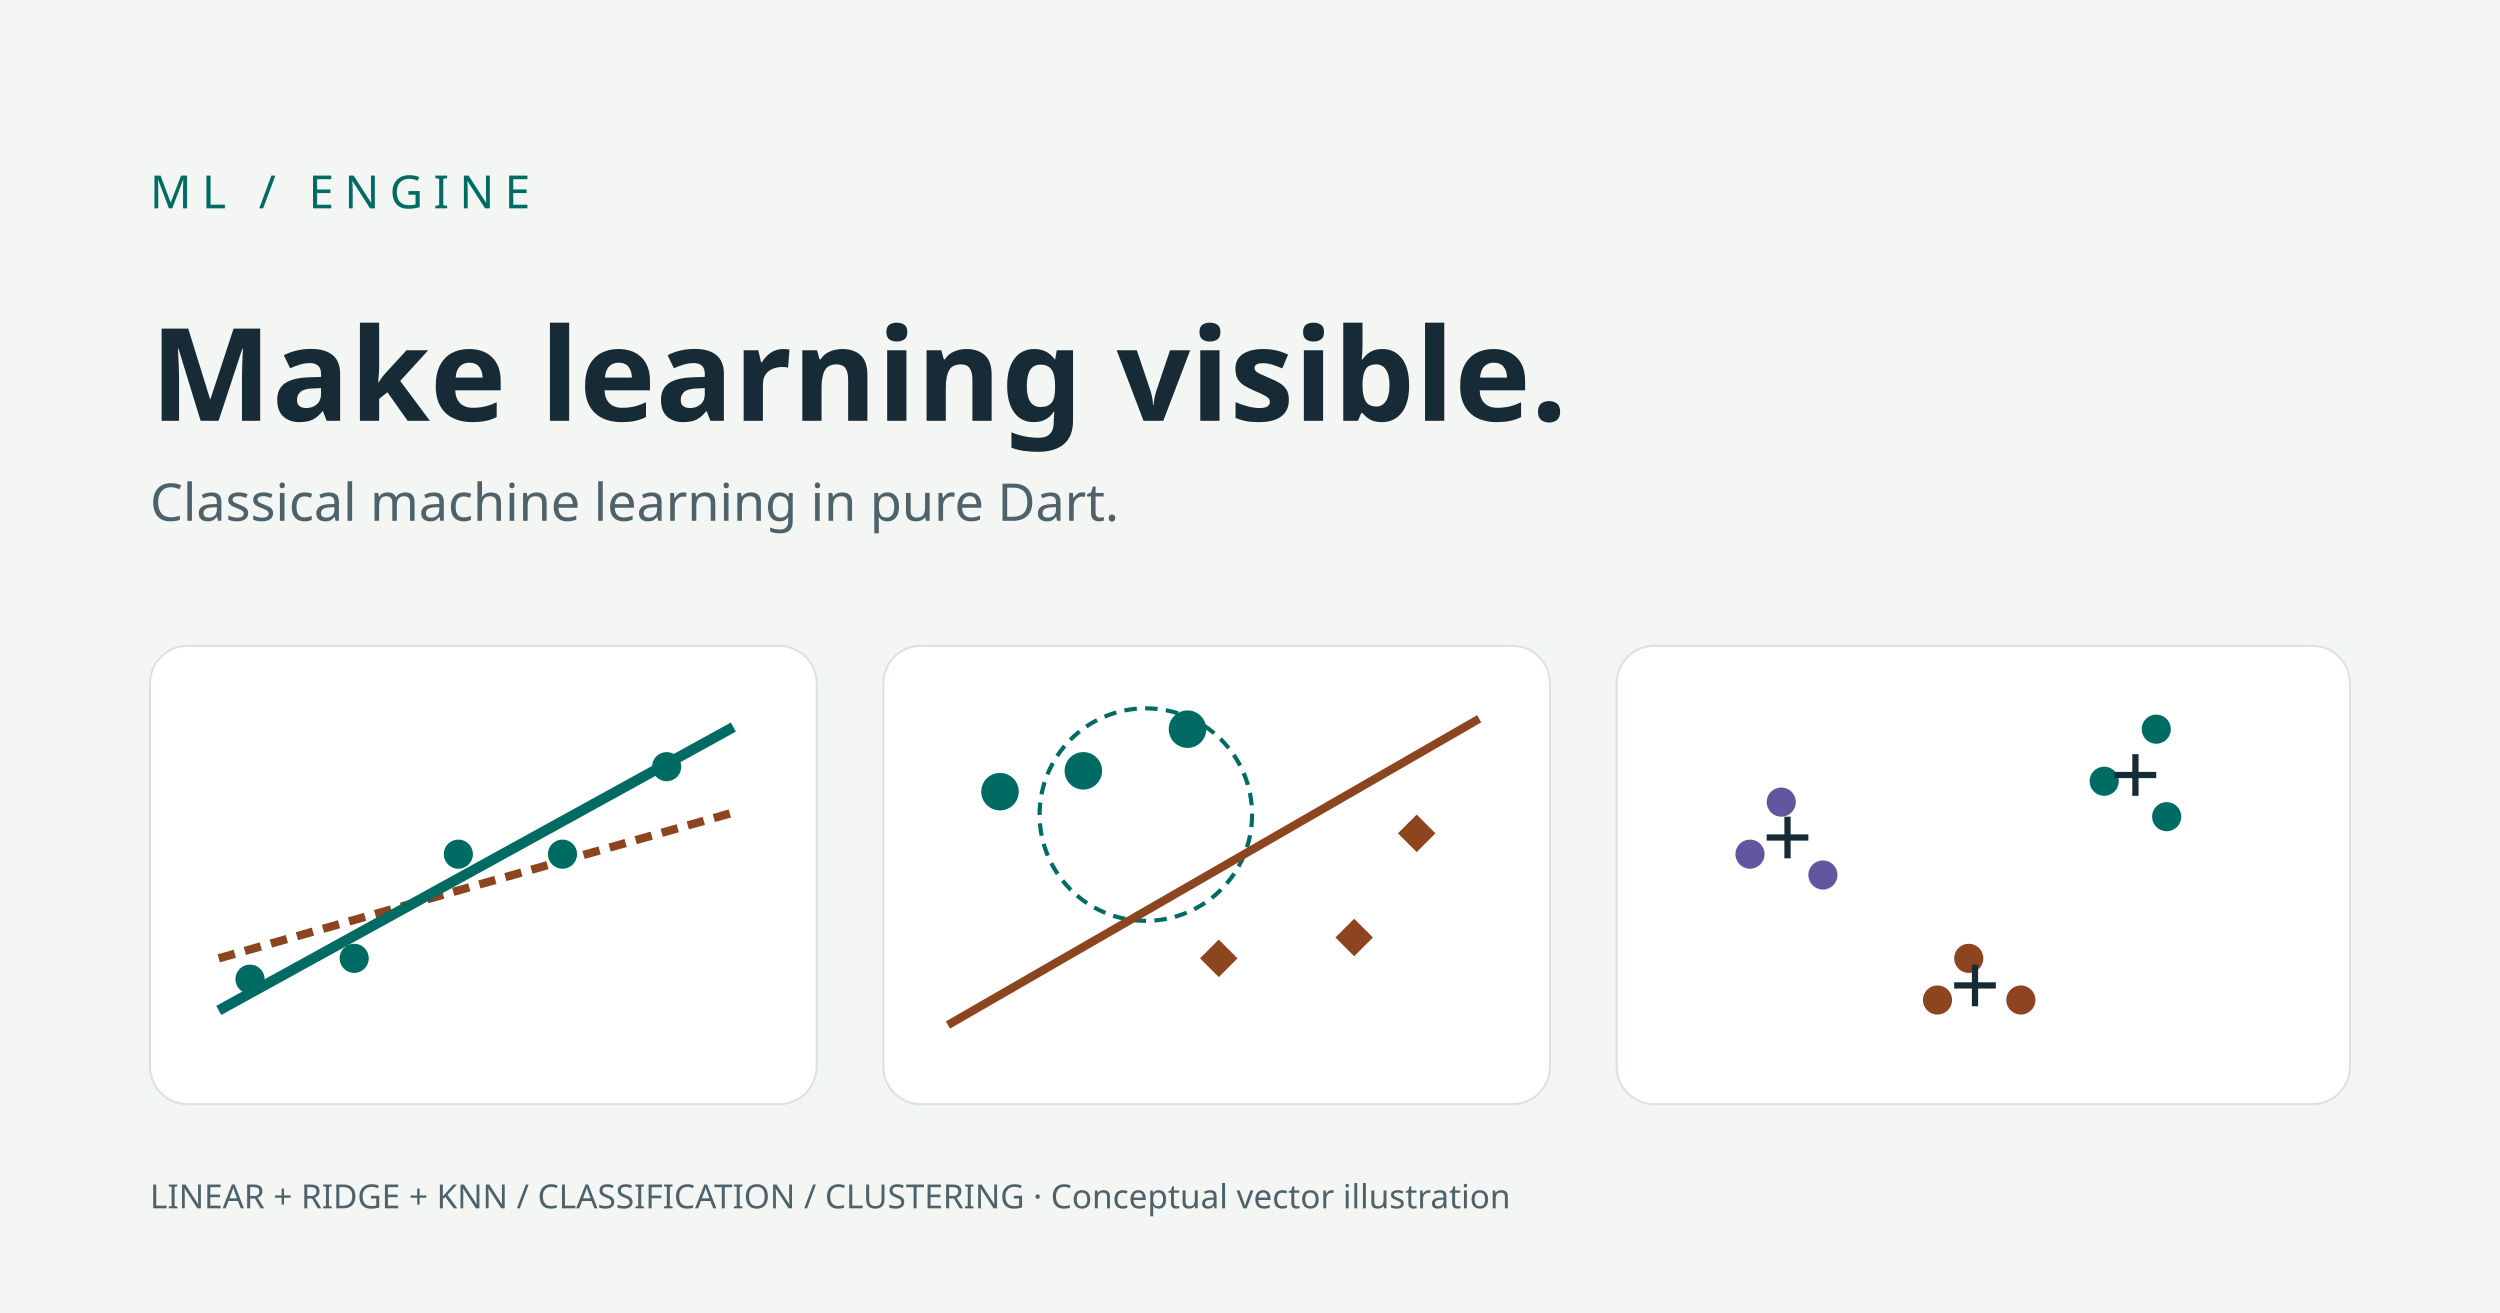
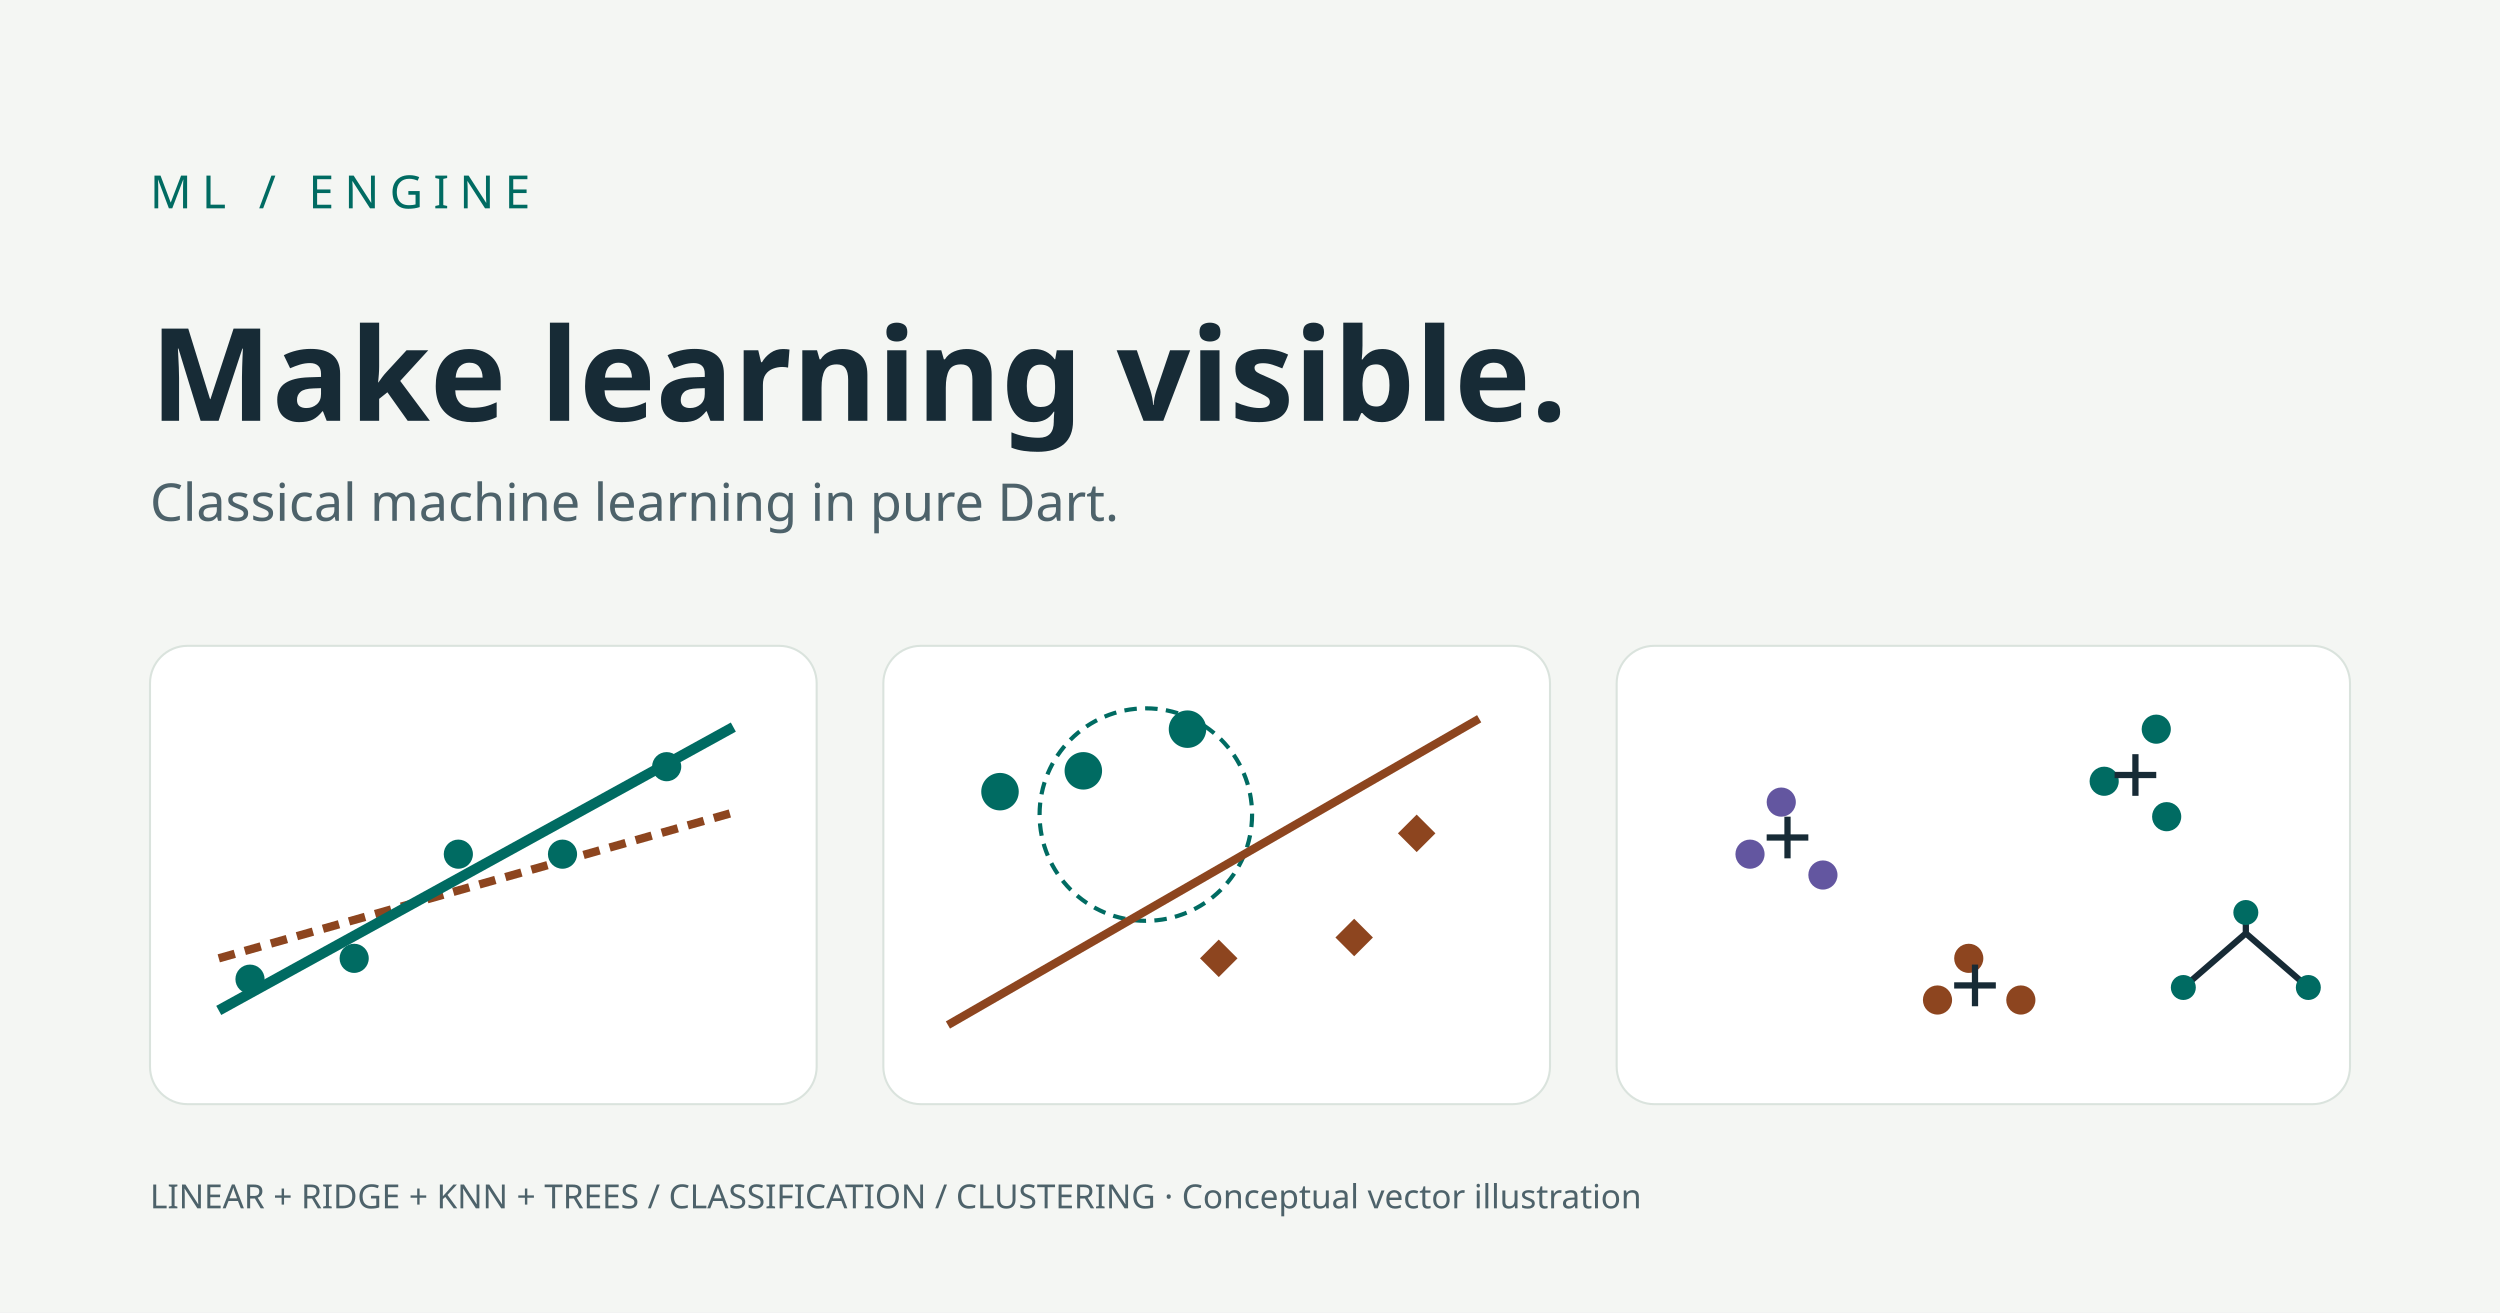
- <svg xmlns="http://www.w3.org/2000/svg" width="1200" height="630" viewBox="0 0 1200 630" role="img" aria-label="ML Engine conceptual cover: linear and Ridge lines, KNN neighborhood, binary boundary and cluster centers">
+ <svg xmlns="http://www.w3.org/2000/svg" width="1200" height="630" viewBox="0 0 1200 630" role="img" aria-label="ML Engine conceptual cover: linear and Ridge lines, KNN neighborhood, decision-tree branches, binary boundary and cluster centers">
  <rect width="1200" height="630" fill="#f4f6f3" />
  <text x="72" y="100" fill="#006b62" font-family="sans-serif" font-size="22" letter-spacing="5">ML / ENGINE</text>
  <text x="72" y="202" fill="#172b36" font-family="sans-serif" font-size="62" font-weight="bold">Make learning visible.</text>
  <text x="72" y="250" fill="#4d626a" font-family="sans-serif" font-size="25">Classical machine learning in pure Dart.</text>
  <g stroke="#dae3dd" fill="white">
    <rect x="72" y="310" width="320" height="220" rx="18" />
    <rect x="424" y="310" width="320" height="220" rx="18" />
    <rect x="776" y="310" width="352" height="220" rx="18" />
  </g>
  <path d="M105 460 L352 390" stroke="#8d451f" stroke-width="4" stroke-dasharray="8 5" />
  <path d="M105 485 L352 349" stroke="#006b62" stroke-width="5" />
  <g fill="#006b62">
    <circle cx="120" cy="470" r="7" />
    <circle cx="170" cy="460" r="7" />
    <circle cx="220" cy="410" r="7" />
    <circle cx="270" cy="410" r="7" />
    <circle cx="320" cy="368" r="7" />
  </g>
  <circle cx="550" cy="391" r="51" fill="none" stroke="#006b62" stroke-width="2" stroke-dasharray="6 4" />
  <path d="M455 492 L710 345" stroke="#8d451f" stroke-width="4" />
  <g fill="#006b62">
    <circle cx="480" cy="380" r="9" />
    <circle cx="520" cy="370" r="9" />
    <circle cx="570" cy="350" r="9" />
  </g>
  <g fill="#8d451f">
    <path d="M585 451 l9 9 -9 9 -9 -9z" />
    <path d="M650 441 l9 9 -9 9 -9 -9z" />
    <path d="M680 391 l9 9 -9 9 -9 -9z" />
  </g>
  <g fill="#6356a0">
    <circle cx="840" cy="410" r="7" />
    <circle cx="855" cy="385" r="7" />
    <circle cx="875" cy="420" r="7" />
  </g>
  <g fill="#006b62">
    <circle cx="1010" cy="375" r="7" />
    <circle cx="1040" cy="392" r="7" />
    <circle cx="1035" cy="350" r="7" />
  </g>
  <g fill="#8d451f">
    <circle cx="945" cy="460" r="7" />
    <circle cx="970" cy="480" r="7" />
    <circle cx="930" cy="480" r="7" />
  </g>
  <g stroke="#172b36" stroke-width="3">
    <path d="M848 402h20m-10-10v20M1015 372h20m-10-10v20M938 473h20m-10-10v20" />
  </g>
-   <text x="72" y="580" fill="#4d626a" font-family="sans-serif" font-size="16">LINEAR + RIDGE + KNN / CLASSIFICATION / CLUSTERING · Conceptual vector illustration</text>
+   <path d="M1078 438v10m0 0l-30 26m30-26l30 26" stroke="#172b36" stroke-width="3" fill="none" />
+   <g fill="#006b62">
+     <circle cx="1078" cy="438" r="6" />
+     <circle cx="1048" cy="474" r="6" />
+     <circle cx="1108" cy="474" r="6" />
+   </g>
+   <text x="72" y="580" fill="#4d626a" font-family="sans-serif" font-size="16">LINEAR + RIDGE + KNN + TREES / CLASSIFICATION / CLUSTERING · Conceptual vector illustration</text>
</svg>
